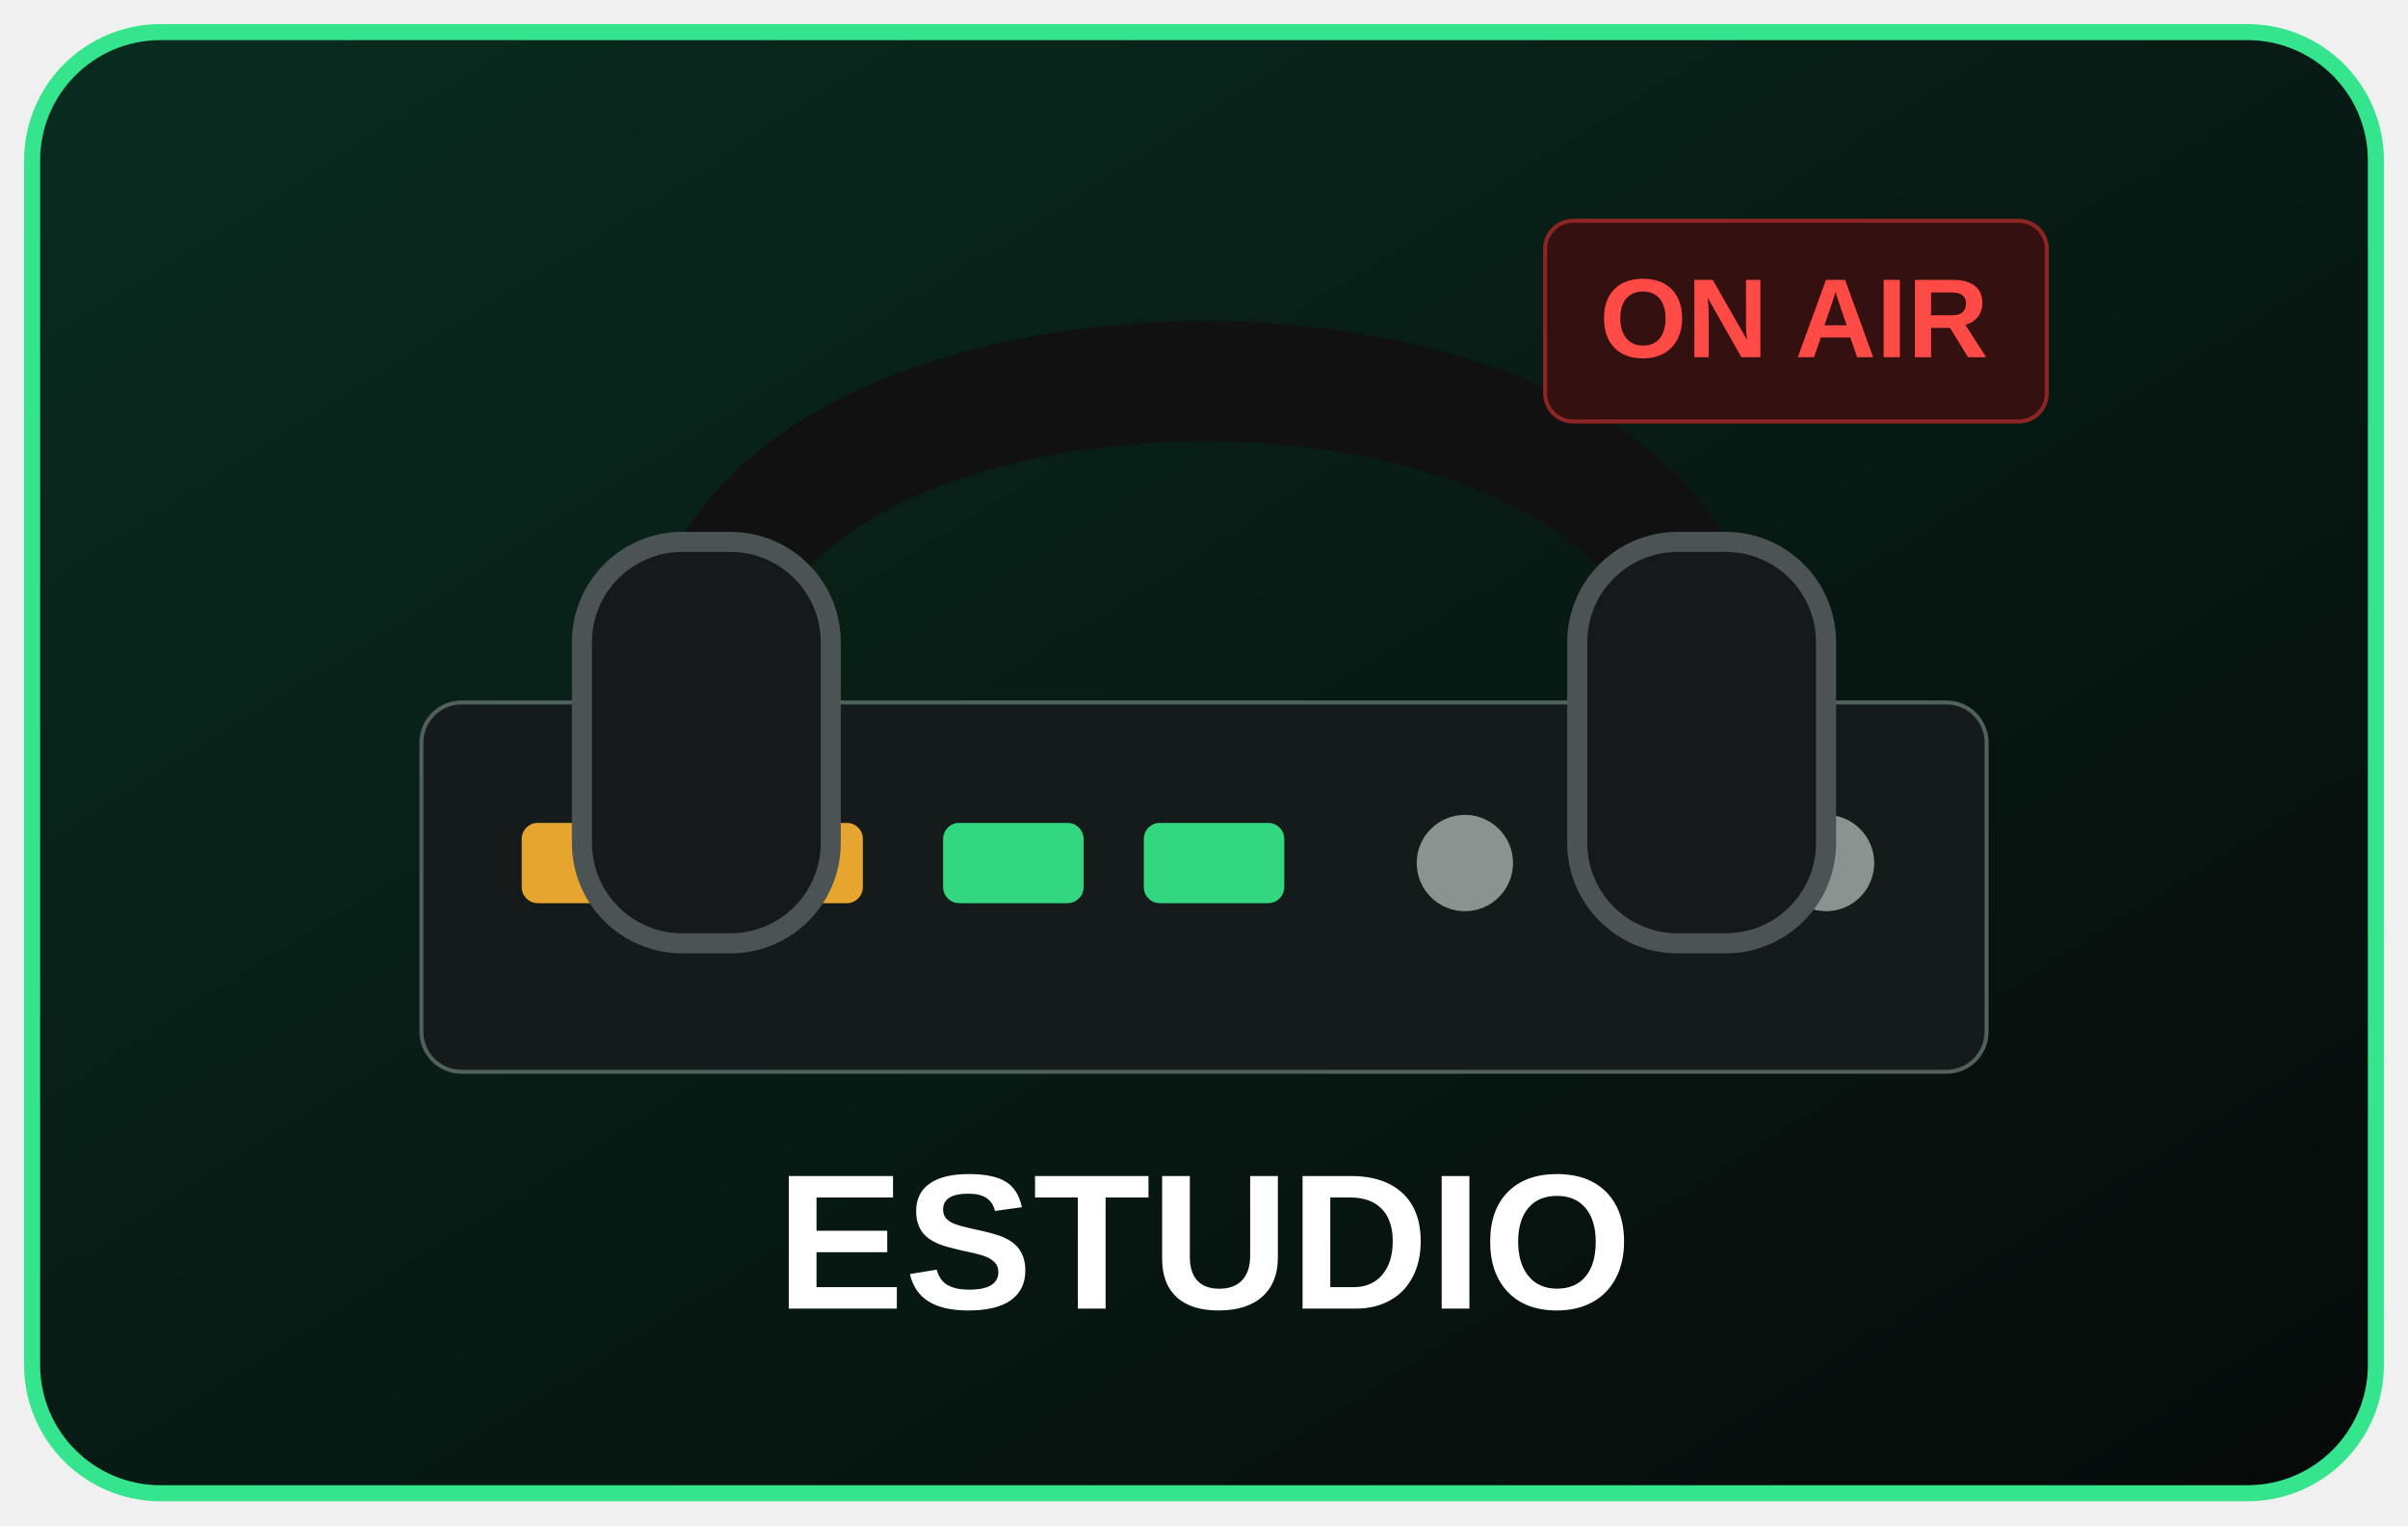
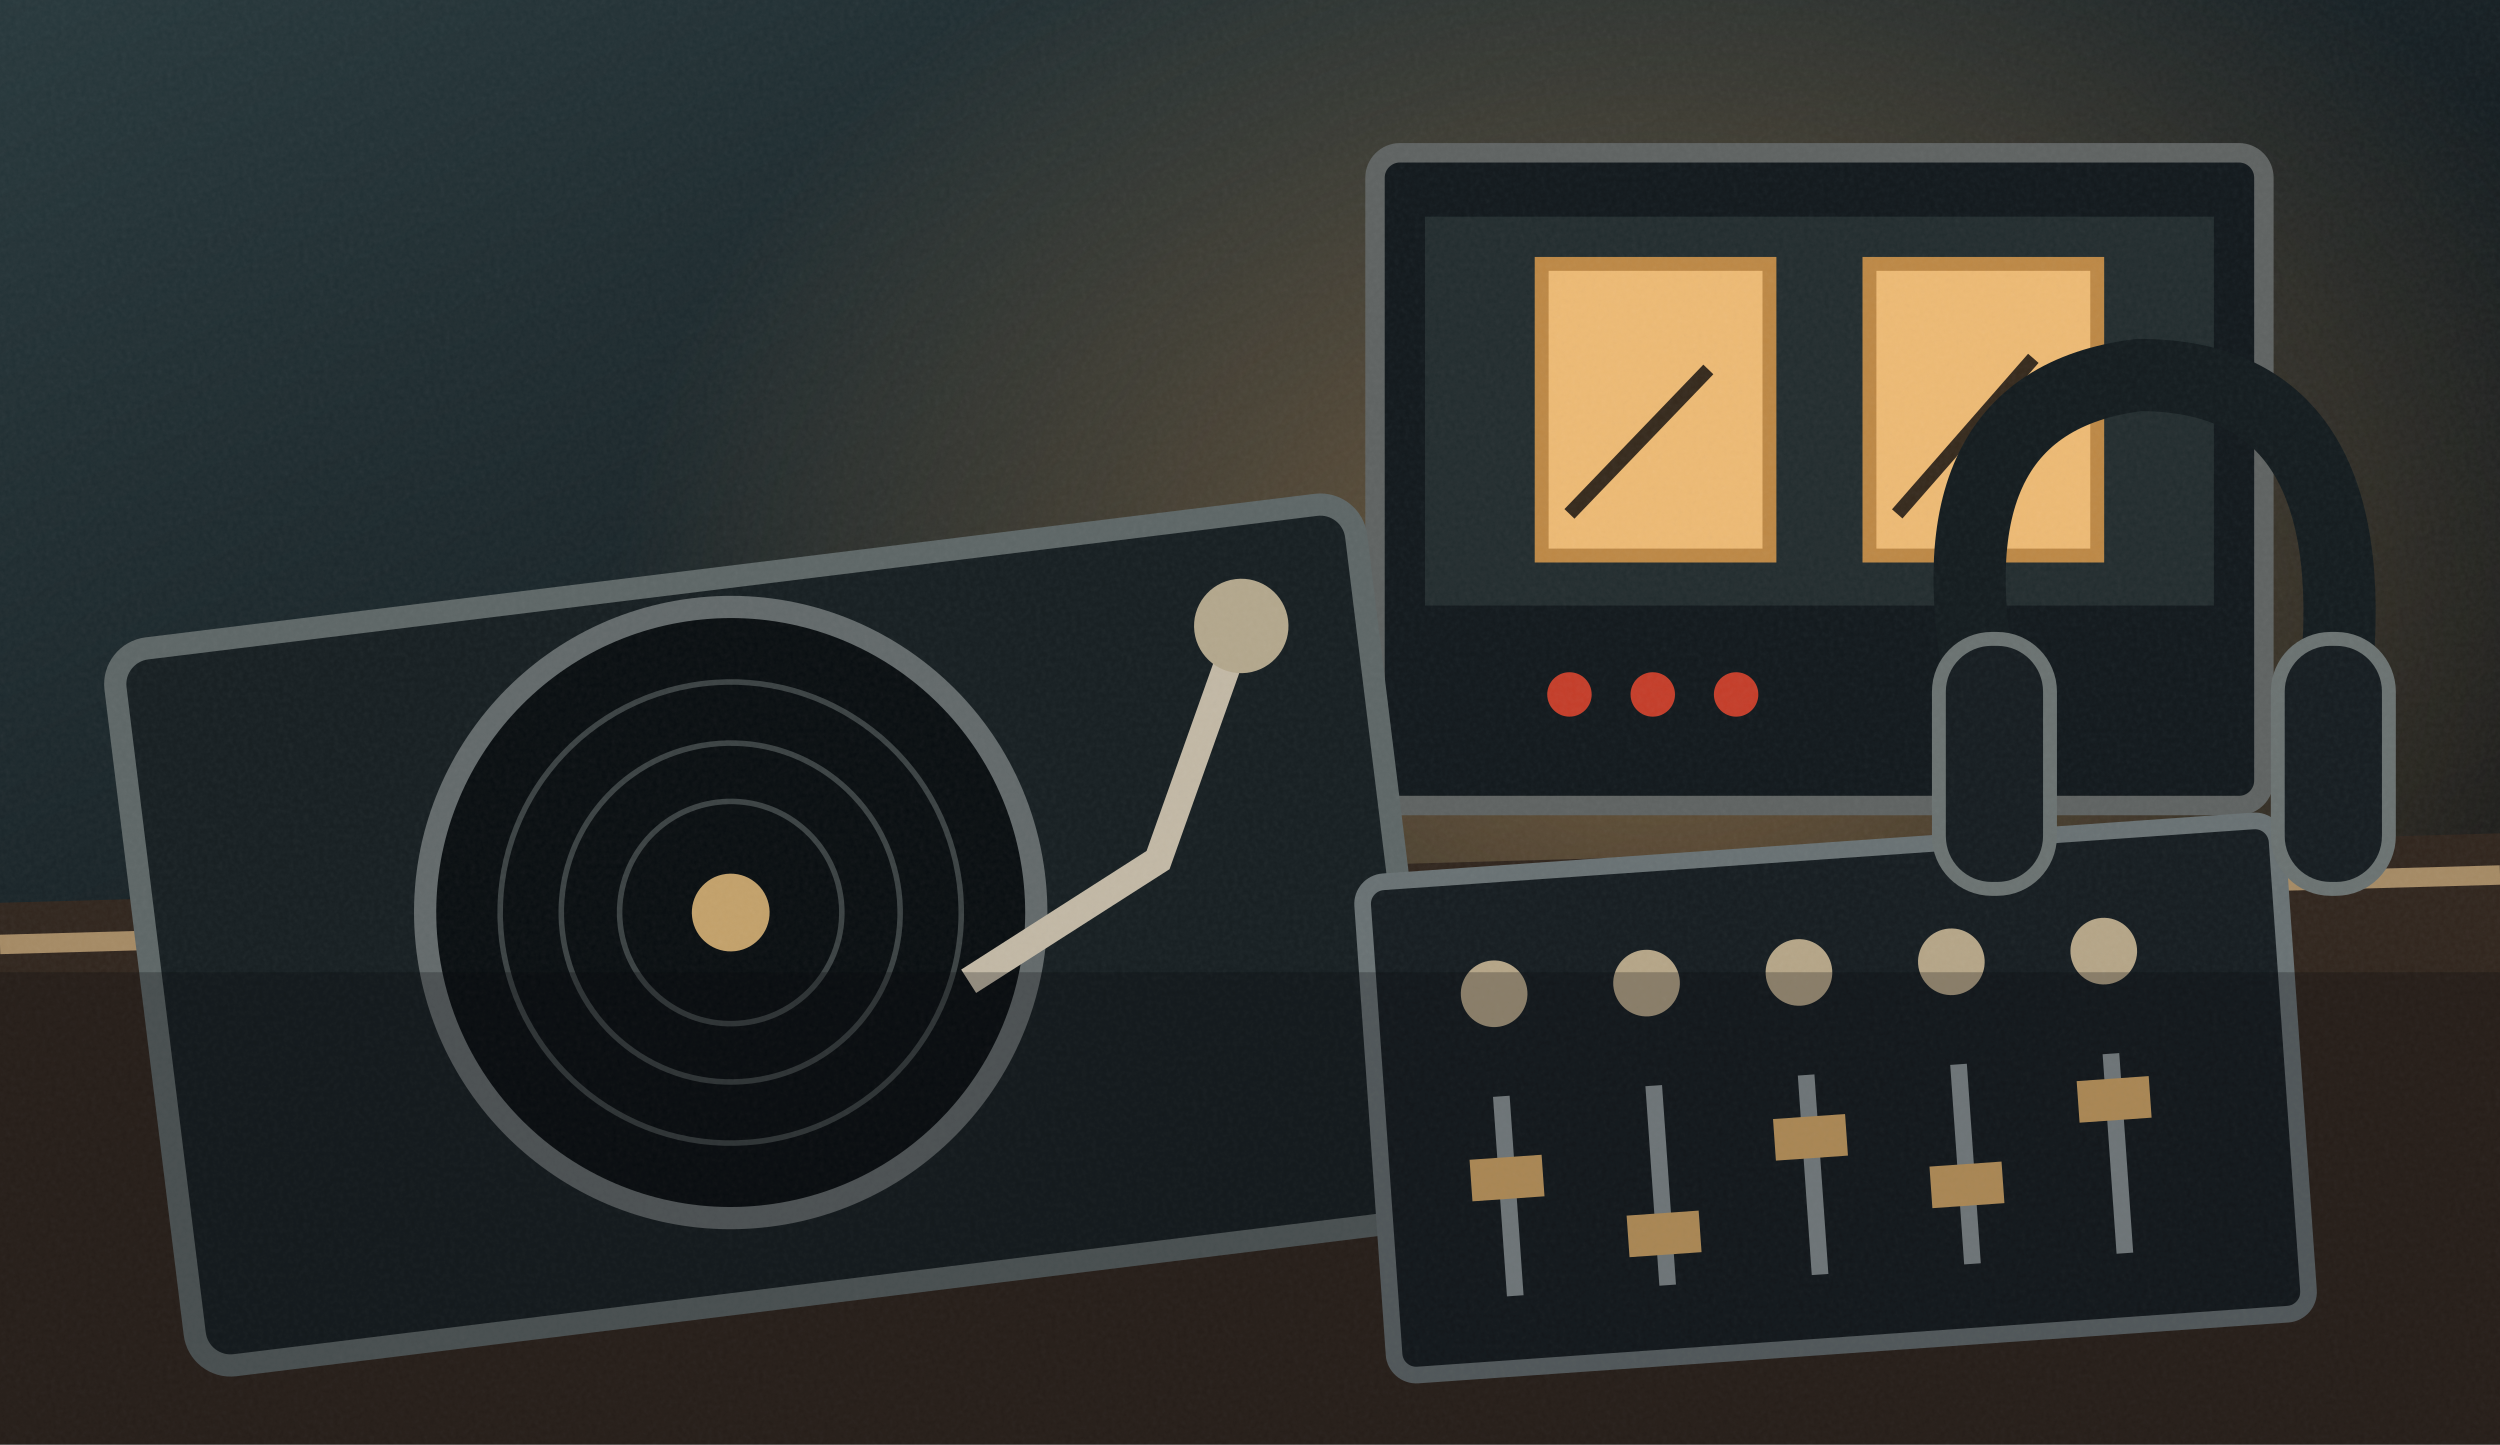
- <svg xmlns="http://www.w3.org/2000/svg" viewBox="0 0 600 380">
+ <svg xmlns="http://www.w3.org/2000/svg" viewBox="0 0 900 520">
  <defs>
-     <linearGradient id="b" x2="1" y2="1">
-       <stop stop-color="#092c20" />
-       <stop offset="1" stop-color="#060a09" />
+     <linearGradient id="bg" x2=".8" y2="1">
+       <stop stop-color="#27383c" />
+       <stop offset=".5" stop-color="#151e22" />
+       <stop offset="1" stop-color="#070b0e" />
    </linearGradient>
+     <radialGradient id="light">
+       <stop stop-color="#e6aa65" stop-opacity=".45" />
+       <stop offset="1" stop-color="#e6aa65" stop-opacity="0" />
+     </radialGradient>
+     <filter id="grain">
+       <feTurbulence type="fractalNoise" baseFrequency=".55" numOctaves="3" seed="9" />
+       <feColorMatrix type="saturate" values="0" />
+       <feComponentTransfer>
+         <feFuncA type="linear" slope=".12" />
+       </feComponentTransfer>
+     </filter>
  </defs>
-   <rect x="8" y="8" width="584" height="364" rx="32" fill="url(#b)" stroke="#35e58e" stroke-width="4" />
-   <rect x="105" y="175" width="390" height="92" rx="10" fill="#151b1b" stroke="#50605c" />
-   <g fill="#e6a52f">
-     <rect x="130" y="205" width="35" height="20" rx="4" />
-     <rect x="180" y="205" width="35" height="20" rx="4" />
+   <rect width="900" height="520" fill="url(#bg)" />
+   <ellipse cx="600" cy="230" rx="380" ry="300" fill="url(#light)" />
+   <g transform="translate(495 55)">
+     <rect width="320" height="235" rx="9" fill="#11181c" stroke="#5e6261" stroke-width="7" />
+     <rect x="18" y="23" width="284" height="140" fill="#222c2e" />
+     <g stroke="#bd8845" stroke-width="5" fill="#edba74">
+       <path d="M60 145V40H142V145Z" />
+       <path d="M178 145V40H260V145Z" />
+     </g>
+     <path d="M70 130L120 78M188 130L237 74" stroke="#35291c" stroke-width="5" />
+     <g fill="#c43d29">
+       <circle cx="70" cy="195" r="8" />
+       <circle cx="100" cy="195" r="8" />
+       <circle cx="130" cy="195" r="8" />
+     </g>
  </g>
-   <g fill="#32d77f">
-     <rect x="235" y="205" width="35" height="20" rx="4" />
-     <rect x="285" y="205" width="35" height="20" rx="4" />
+   <path d="M0 325L900 300V520H0" fill="#30251d" />
+   <path d="M0 340L900 315" stroke="#a58a64" stroke-width="7" />
+   <g transform="translate(40 235) rotate(-7)">
+     <rect width="450" height="260" rx="13" fill="#161e21" stroke="#5d6666" stroke-width="8" />
+     <circle cx="210" cy="120" r="110" fill="#080d10" stroke="#62696a" stroke-width="8" />
+     <circle cx="210" cy="120" r="83" fill="none" stroke="#3a4142" stroke-width="2" />
+     <circle cx="210" cy="120" r="61" fill="none" stroke="#3a4142" stroke-width="2" />
+     <circle cx="210" cy="120" r="40" fill="none" stroke="#3a4142" stroke-width="2" />
+     <circle cx="210" cy="120" r="14" fill="#c3a16a" />
+     <path d="M405 40L365 120L292 155" stroke="#c2b8a5" stroke-width="10" fill="none" />
+     <circle cx="405" cy="40" r="17" fill="#b3a78c" />
  </g>
-   <g fill="#899491">
-     <circle cx="365" cy="215" r="12" />
-     <circle cx="410" cy="215" r="12" />
-     <circle cx="455" cy="215" r="12" />
+   <g transform="translate(490 318) rotate(-4)">
+     <rect width="330" height="178" rx="8" fill="#151c20" stroke="#687173" stroke-width="6" />
+     <g fill="#b5a587">
+       <circle cx="45" cy="43" r="12" />
+       <circle cx="100" cy="43" r="12" />
+       <circle cx="155" cy="43" r="12" />
+       <circle cx="210" cy="43" r="12" />
+       <circle cx="265" cy="43" r="12" />
+     </g>
+     <g stroke="#8f999b" stroke-width="6">
+       <path d="M45 80V152M100 80V152M155 80V152M210 80V152M265 80V152" />
+     </g>
+     <g fill="#e0b16c">
+       <rect x="32" y="102" width="26" height="15" />
+       <rect x="87" y="126" width="26" height="15" />
+       <rect x="142" y="95" width="26" height="15" />
+       <rect x="197" y="116" width="26" height="15" />
+       <rect x="252" y="89" width="26" height="15" />
+     </g>
  </g>
-   <path d="M175 170c0-100 250-100 250 0" fill="none" stroke="#111" stroke-width="30" />
-   <rect x="145" y="135" width="62" height="100" rx="25" fill="#16191a" stroke="#4c5355" stroke-width="5" />
-   <rect x="393" y="135" width="62" height="100" rx="25" fill="#16191a" stroke="#4c5355" stroke-width="5" />
-   <rect x="385" y="55" width="125" height="50" rx="7" fill="#351010" stroke="#8f2424" />
-   <text x="447" y="89" fill="#ff4a45" text-anchor="middle" font-family="Arial" font-size="28" font-weight="900">ON AIR</text>
-   <text x="300" y="326" fill="#fff" text-anchor="middle" font-family="Arial" font-size="48" font-weight="900">ESTUDIO</text>
+   <path d="M715 255q-25-110 55-120q85 0 70 118" stroke="#131b1e" stroke-width="26" fill="none" />
+   <rect x="698" y="230" width="40" height="90" rx="19" fill="#151c20" stroke="#6a7271" stroke-width="5" />
+   <rect x="820" y="230" width="40" height="90" rx="19" fill="#151c20" stroke="#6a7271" stroke-width="5" />
+   <rect width="900" height="520" filter="url(#grain)" opacity=".5" />
+   <rect y="350" width="900" height="170" fill="#06090b" opacity=".25" />
</svg>
